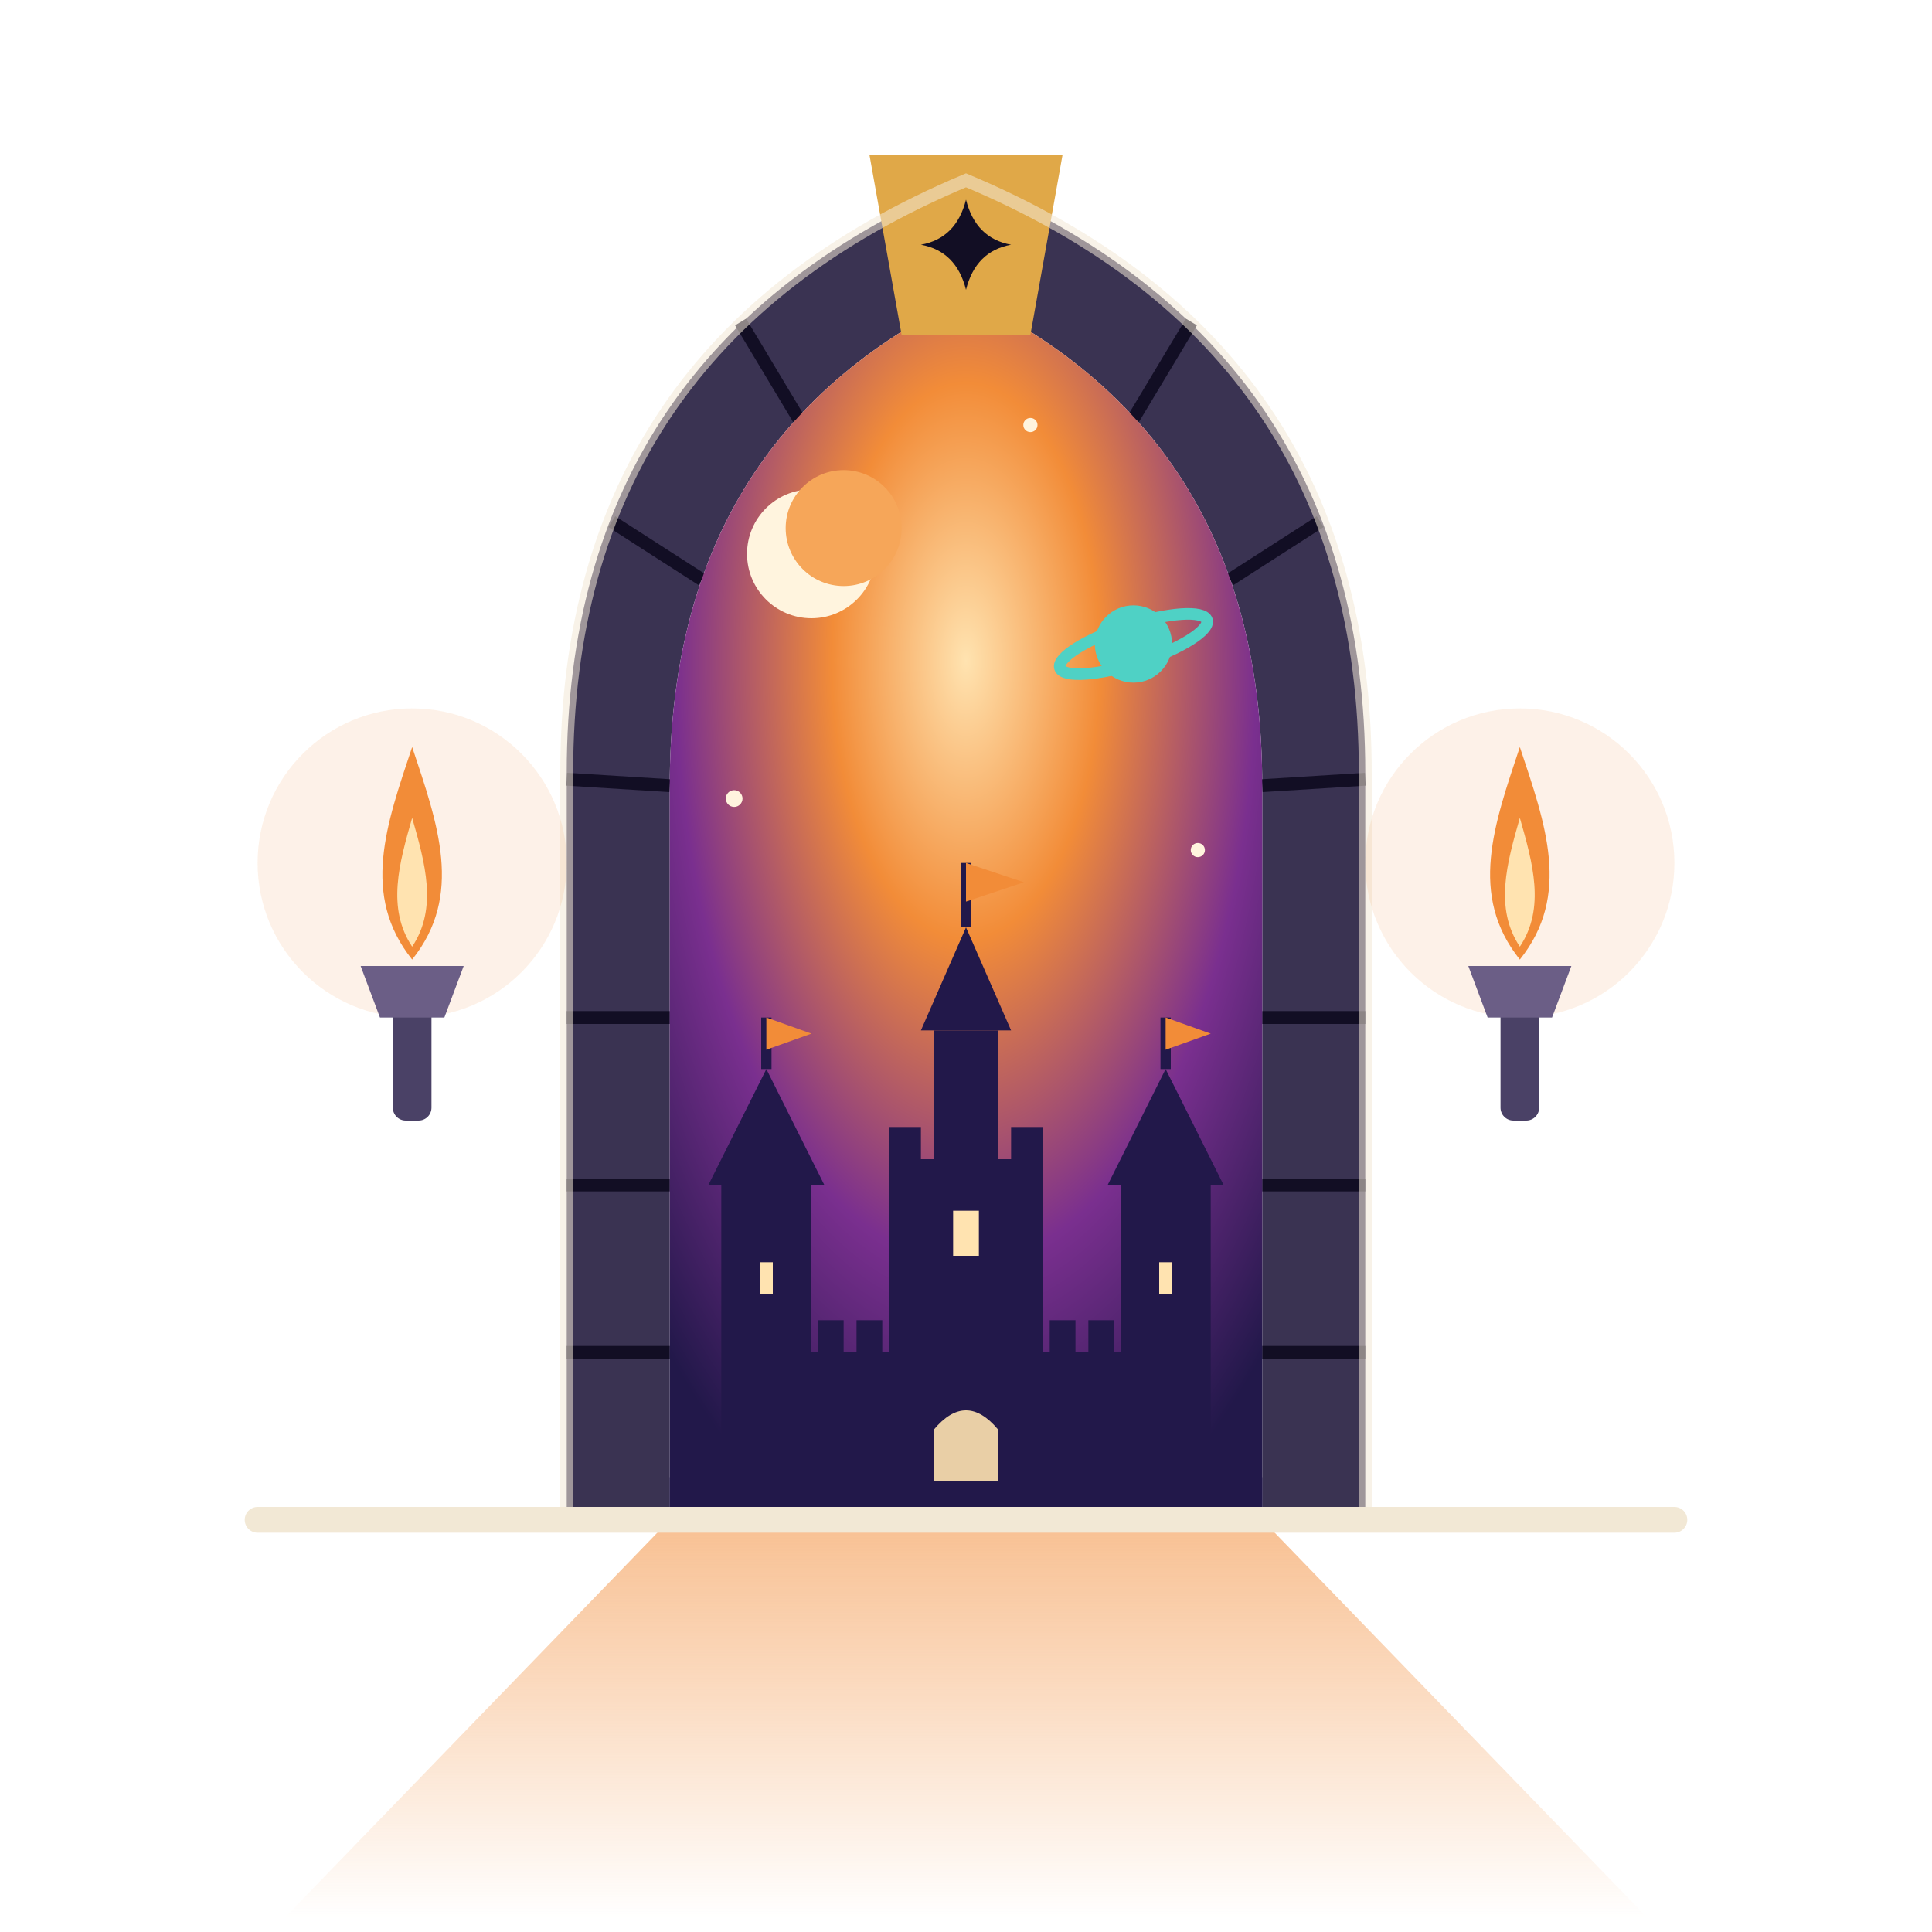
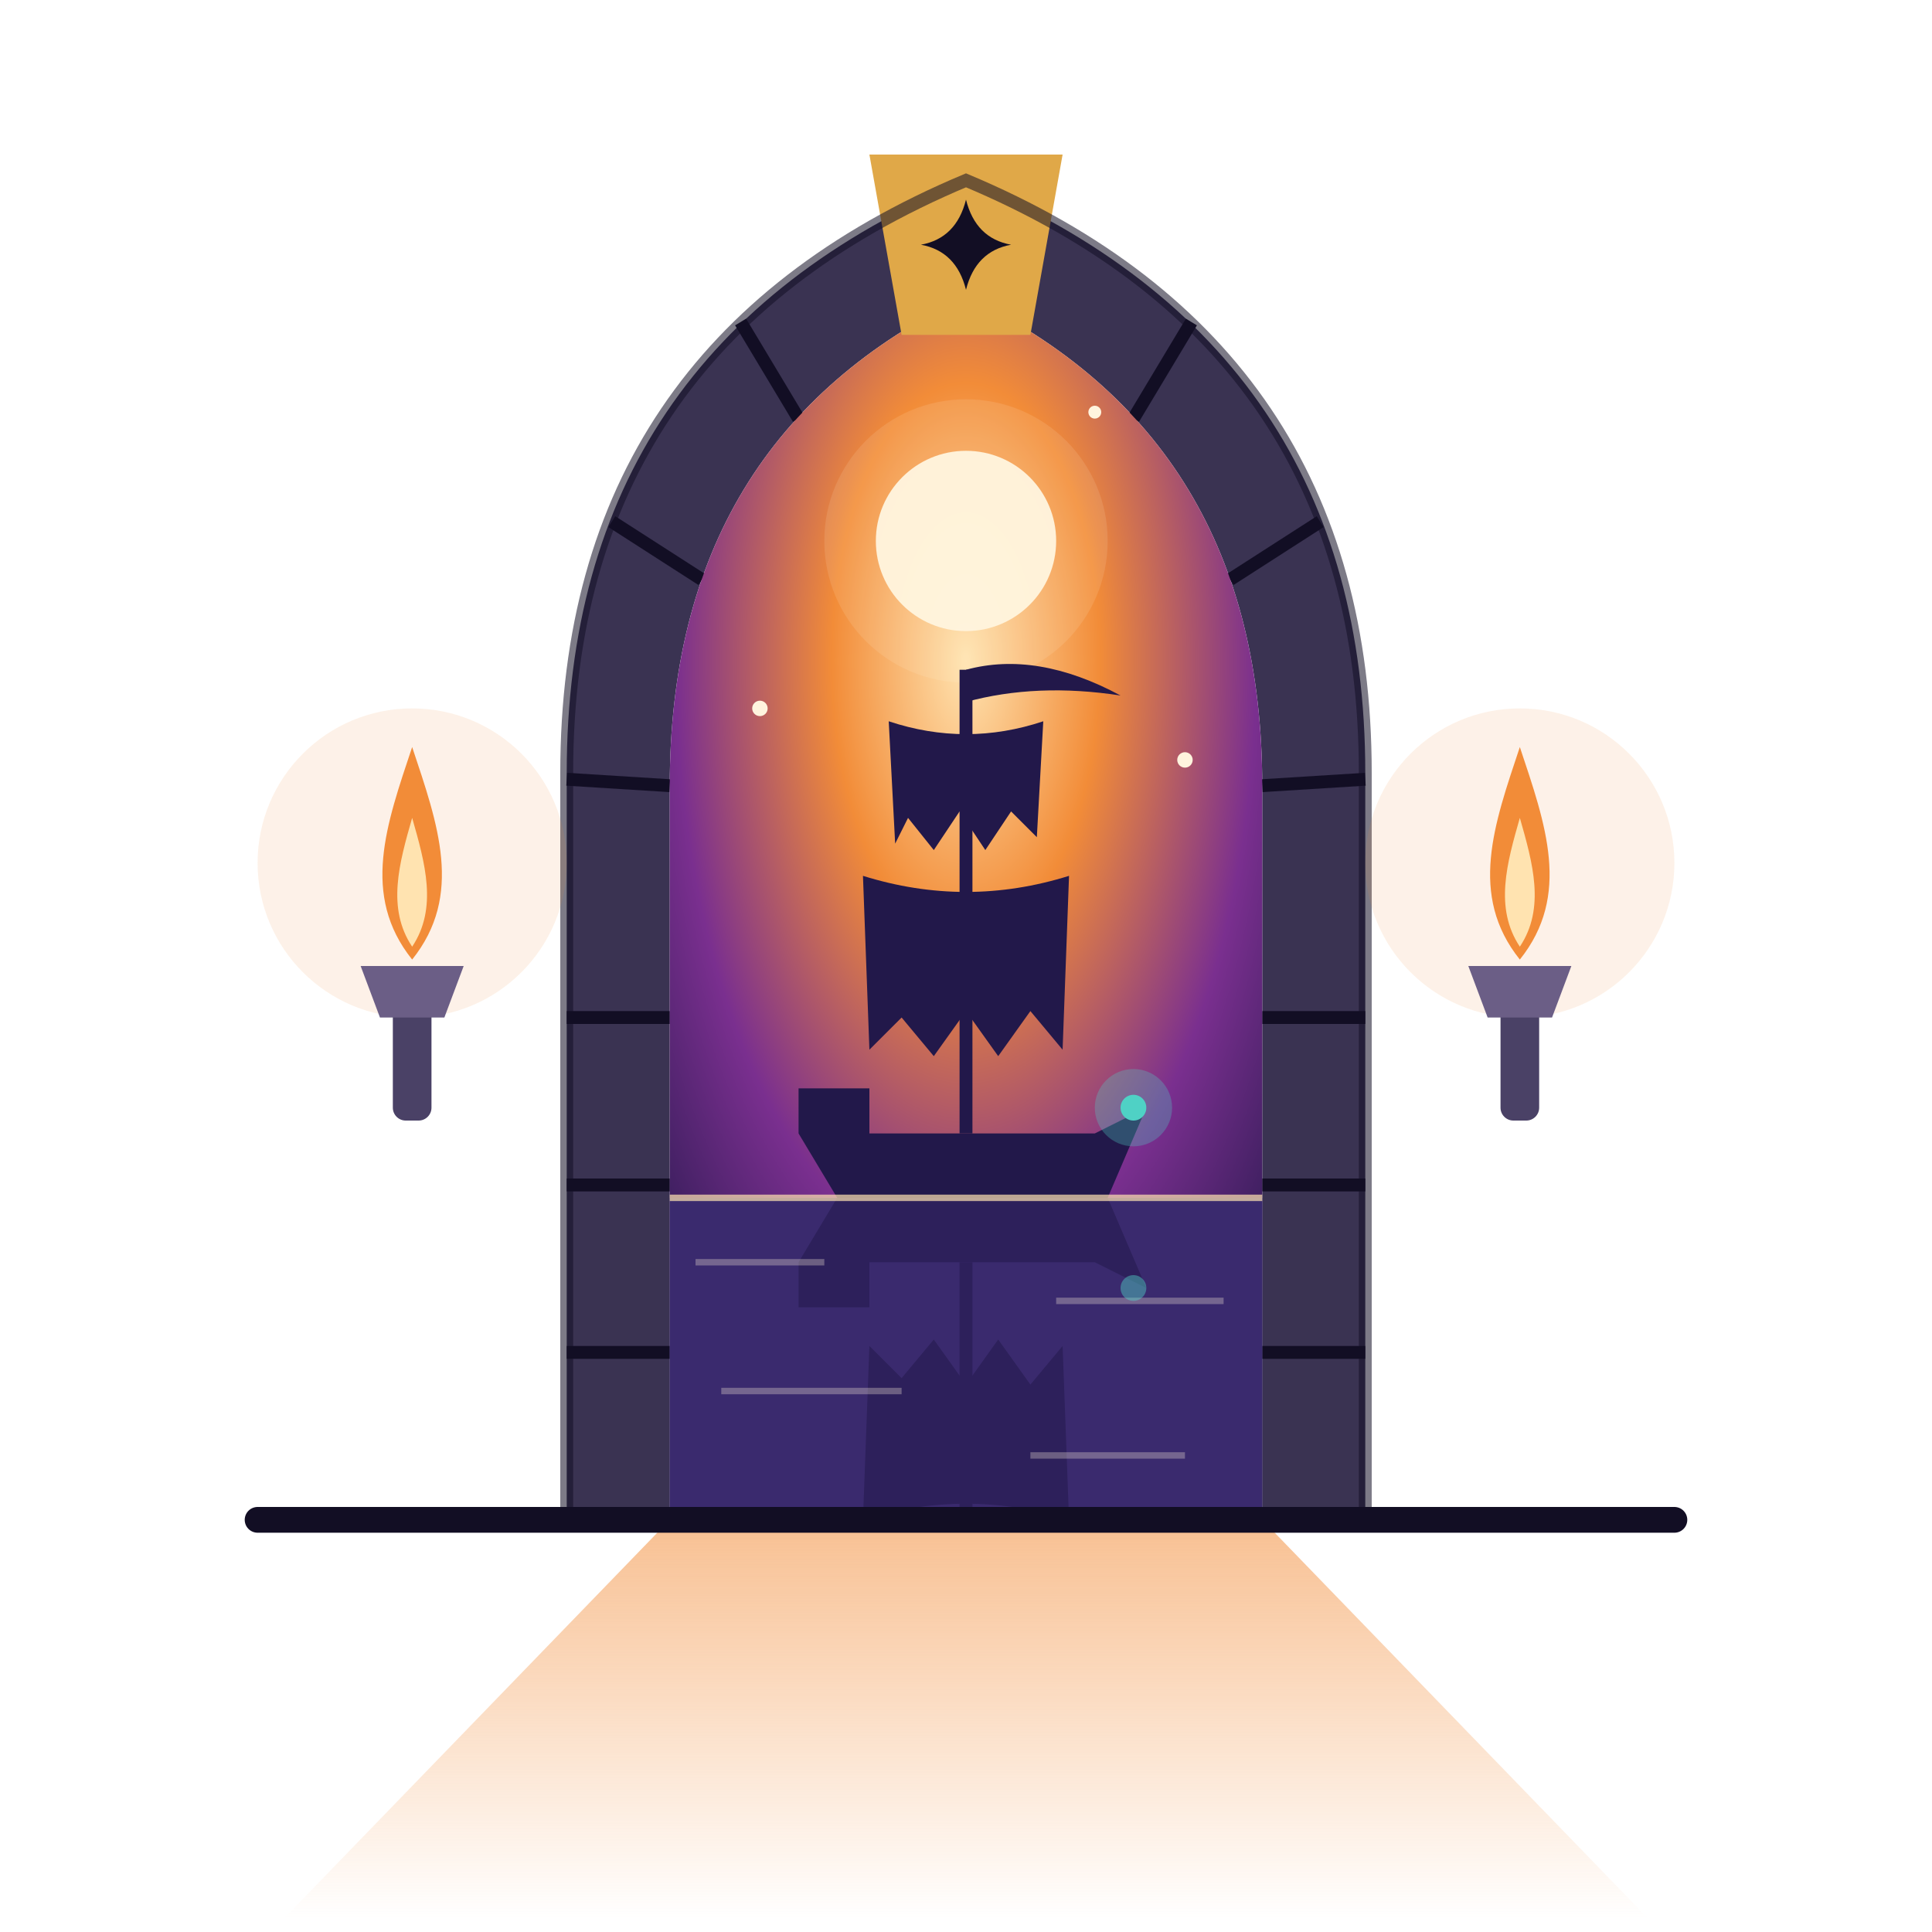
- <svg xmlns="http://www.w3.org/2000/svg" width="300" height="300" viewBox="0 0 300 300" role="img" aria-label="Elsewhere Audio">
+ <svg xmlns="http://www.w3.org/2000/svg" width="300" height="300" viewBox="0 0 300 300" role="img" aria-label="Windward Audio">
  <defs>
    <radialGradient id="mmkSky" cx="50%" cy="30%" r="75%">
      <stop offset="0%" stop-color="#FFE3B0" />
      <stop offset="30%" stop-color="#F28C38" />
      <stop offset="65%" stop-color="#7A2F8F" />
      <stop offset="100%" stop-color="#22184A" />
    </radialGradient>
    <linearGradient id="mmkBeam" x1="0" y1="0" x2="0" y2="1">
      <stop offset="0%" stop-color="#F28C38" stop-opacity="0.55" />
      <stop offset="100%" stop-color="#F28C38" stop-opacity="0" />
    </linearGradient>
    <clipPath id="mmkDoor">
      <path d="M104 236 V122 Q104 68 150 46 Q196 68 196 122 V236 Z" />
    </clipPath>
  </defs>
  <polygon points="104,236 196,236 256,298 44,298" fill="url(#mmkBeam)" />
  <path d="M88 236 V120 Q88 54 150 28 Q212 54 212 120 V236 H196 V122 Q196 68 150 46 Q104 68 104 122 V236 Z" fill="#3A3352" />
  <g stroke="#120E24" stroke-width="2">
    <line x1="88" y1="210" x2="104" y2="210" />
    <line x1="88" y1="184" x2="104" y2="184" />
    <line x1="88" y1="158" x2="104" y2="158" />
    <line x1="88" y1="121" x2="104" y2="122" />
    <line x1="95" y1="81" x2="109" y2="90" />
    <line x1="115" y1="50" x2="124" y2="65" />
    <line x1="196" y1="210" x2="212" y2="210" />
    <line x1="196" y1="184" x2="212" y2="184" />
    <line x1="196" y1="158" x2="212" y2="158" />
    <line x1="196" y1="122" x2="212" y2="121" />
    <line x1="205" y1="81" x2="191" y2="90" />
    <line x1="185" y1="50" x2="176" y2="65" />
  </g>
  <path d="M104 236 V122 Q104 68 150 46 Q196 68 196 122 V236 Z" fill="url(#mmkSky)" />
  <g clip-path="url(#mmkDoor)">
-     <circle cx="126" cy="86" r="10" fill="#FFF4DE" />
-     <circle cx="131" cy="82" r="9" fill="#F6A659" />
-     <circle cx="176" cy="100" r="6" fill="#4FD1C5" />
-     <ellipse cx="176" cy="100" rx="12" ry="3" fill="none" stroke="#4FD1C5" stroke-width="1.8" transform="rotate(-18 176 100)" />
-     <circle cx="114" cy="124" r="1.3" fill="#FFF4DE" />
-     <circle cx="160" cy="66" r="1.1" fill="#FFF4DE" />
-     <circle cx="186" cy="132" r="1.1" fill="#FFF4DE" />
-     <path d="M100 236 V230 Q150 222 200 230 V236 Z" fill="#22184A" />
-     <rect x="126" y="210" width="48" height="20" fill="#22184A" />
-     <rect x="127" y="205" width="4" height="5" fill="#22184A" />
-     <rect x="133" y="205" width="4" height="5" fill="#22184A" />
-     <rect x="163" y="205" width="4" height="5" fill="#22184A" />
-     <rect x="169" y="205" width="4" height="5" fill="#22184A" />
-     <rect x="112" y="184" width="14" height="46" fill="#22184A" />
-     <rect x="174" y="184" width="14" height="46" fill="#22184A" />
-     <polygon points="110,184 128,184 119,166" fill="#22184A" />
-     <polygon points="172,184 190,184 181,166" fill="#22184A" />
-     <rect x="138" y="180" width="24" height="30" fill="#22184A" />
-     <rect x="138" y="175" width="5" height="5" fill="#22184A" />
-     <rect x="147.5" y="175" width="5" height="5" fill="#22184A" />
-     <rect x="157" y="175" width="5" height="5" fill="#22184A" />
-     <rect x="145" y="160" width="10" height="20" fill="#22184A" />
-     <polygon points="143,160 157,160 150,144" fill="#22184A" />
-     <path d="M150 144 V134 M119 166 V158 M181 166 V158" stroke="#22184A" stroke-width="1.6" />
-     <path d="M150 134 L159 137 L150 140 Z M119 158 L126 160.5 L119 163 Z M181 158 L188 160.5 L181 163 Z" fill="#F28C38" />
-     <path d="M145 230 V222 Q150 216 155 222 V230 Z" fill="#FFE3B0" opacity="0.9" />
-     <rect x="118" y="196" width="2" height="5" fill="#FFE3B0" />
-     <rect x="180" y="196" width="2" height="5" fill="#FFE3B0" />
-     <rect x="148" y="188" width="4" height="7" fill="#FFE3B0" />
+     <circle cx="150" cy="84" r="14" fill="#FFF4DE" opacity="0.95" />
+     <circle cx="150" cy="84" r="22" fill="#FFF4DE" opacity="0.12" />
+     <circle cx="118" cy="110" r="1.2" fill="#FFF4DE" />
+     <circle cx="184" cy="118" r="1.2" fill="#FFF4DE" />
+     <circle cx="170" cy="64" r="1" fill="#FFF4DE" />
+     <rect x="100" y="186" width="100" height="54" fill="#3A2A6E" />
+     <g transform="translate(0 -14)">
+       <g fill="#22184A">
+         <path d="M124 190 V183 H135 V190 H170 L178 186 L172 200 H130 Z" />
+         <rect x="149" y="118" width="2" height="72" />
+         <path d="M138 126 Q150 130 162 126 L161 144 L157 140 L153 146 L149 140 L145 146 L141 141 L139 145 Z" />
+         <path d="M134 150 Q150 155 166 150 L165 177 L160 171 L155 178 L150 171 L145 178 L140 172 L135 177 Z" />
+         <path d="M150 118 Q161 115 174 122 Q161 120 150 123 Z" />
+       </g>
+     </g>
+     <g fill="#22184A" opacity="0.55" transform="translate(0 386) scale(1 -1)">
+       <path d="M124 190 V183 H135 V190 H170 L178 186 L172 200 H130 Z" />
+       <rect x="149" y="118" width="2" height="72" />
+       <path d="M138 126 Q150 130 162 126 L161 144 L157 140 L153 146 L149 140 L145 146 L141 141 L139 145 Z" />
+       <path d="M134 150 Q150 155 166 150 L165 177 L160 171 L155 178 L150 171 L145 178 L140 172 L135 177 Z" />
+       <path d="M150 118 Q161 115 174 122 Q161 120 150 123 Z" />
+     </g>
+     <line x1="100" y1="186" x2="200" y2="186" stroke="#FFE3B0" stroke-width="1" opacity="0.7" />
+     <path d="M108 196 H128 M164 202 H190 M112 216 H140 M160 226 H184" stroke="#FFF4DE" stroke-width="1" opacity="0.3" />
+     <circle cx="176" cy="172" r="6" fill="#4FD1C5" opacity="0.3" />
+     <circle cx="176" cy="172" r="2" fill="#4FD1C5" />
+     <circle cx="176" cy="200" r="2" fill="#4FD1C5" opacity="0.45" />
  </g>
  <path d="M140 52 L160 52 L165 24 L135 24 Z" fill="#E0A848" />
  <path d="M150 31 Q151.5 37 157 38 Q151.5 39 150 45 Q148.5 39 143 38 Q148.5 37 150 31 Z" fill="#120E24" />
-   <path d="M88 236 V120 Q88 54 150 28 Q212 54 212 120 V236" fill="none" stroke="#F2E8D5" stroke-width="2" opacity="0.55" />
+   <path d="M88 236 V120 Q88 54 150 28 Q212 54 212 120 V236" fill="none" stroke="#120E24" stroke-width="2" opacity="0.55" />
  <circle cx="64" cy="134" r="24" fill="#F28C38" opacity="0.12" />
  <rect x="61" y="152" width="6" height="22" rx="2" fill="#4A4166" />
  <path d="M56 150 H72 L69 158 H59 Z" fill="#6B5E86" />
  <path d="M64 149 C56 139 60 128 64 116 C68 128 72 139 64 149 Z" fill="#F28C38" />
  <path d="M64 147 C60 141 62 134 64 127 C66 134 68 141 64 147 Z" fill="#FFE3B0" />
  <circle cx="236" cy="134" r="24" fill="#F28C38" opacity="0.12" />
  <rect x="233" y="152" width="6" height="22" rx="2" fill="#4A4166" />
  <path d="M228 150 H244 L241 158 H231 Z" fill="#6B5E86" />
  <path d="M236 149 C228 139 232 128 236 116 C240 128 244 139 236 149 Z" fill="#F28C38" />
  <path d="M236 147 C232 141 234 134 236 127 C238 134 240 141 236 147 Z" fill="#FFE3B0" />
-   <line x1="40" y1="236" x2="260" y2="236" stroke="#F2E8D5" stroke-width="4" stroke-linecap="round" />
+   <line x1="40" y1="236" x2="260" y2="236" stroke="#120E24" stroke-width="4" stroke-linecap="round" />
</svg>
